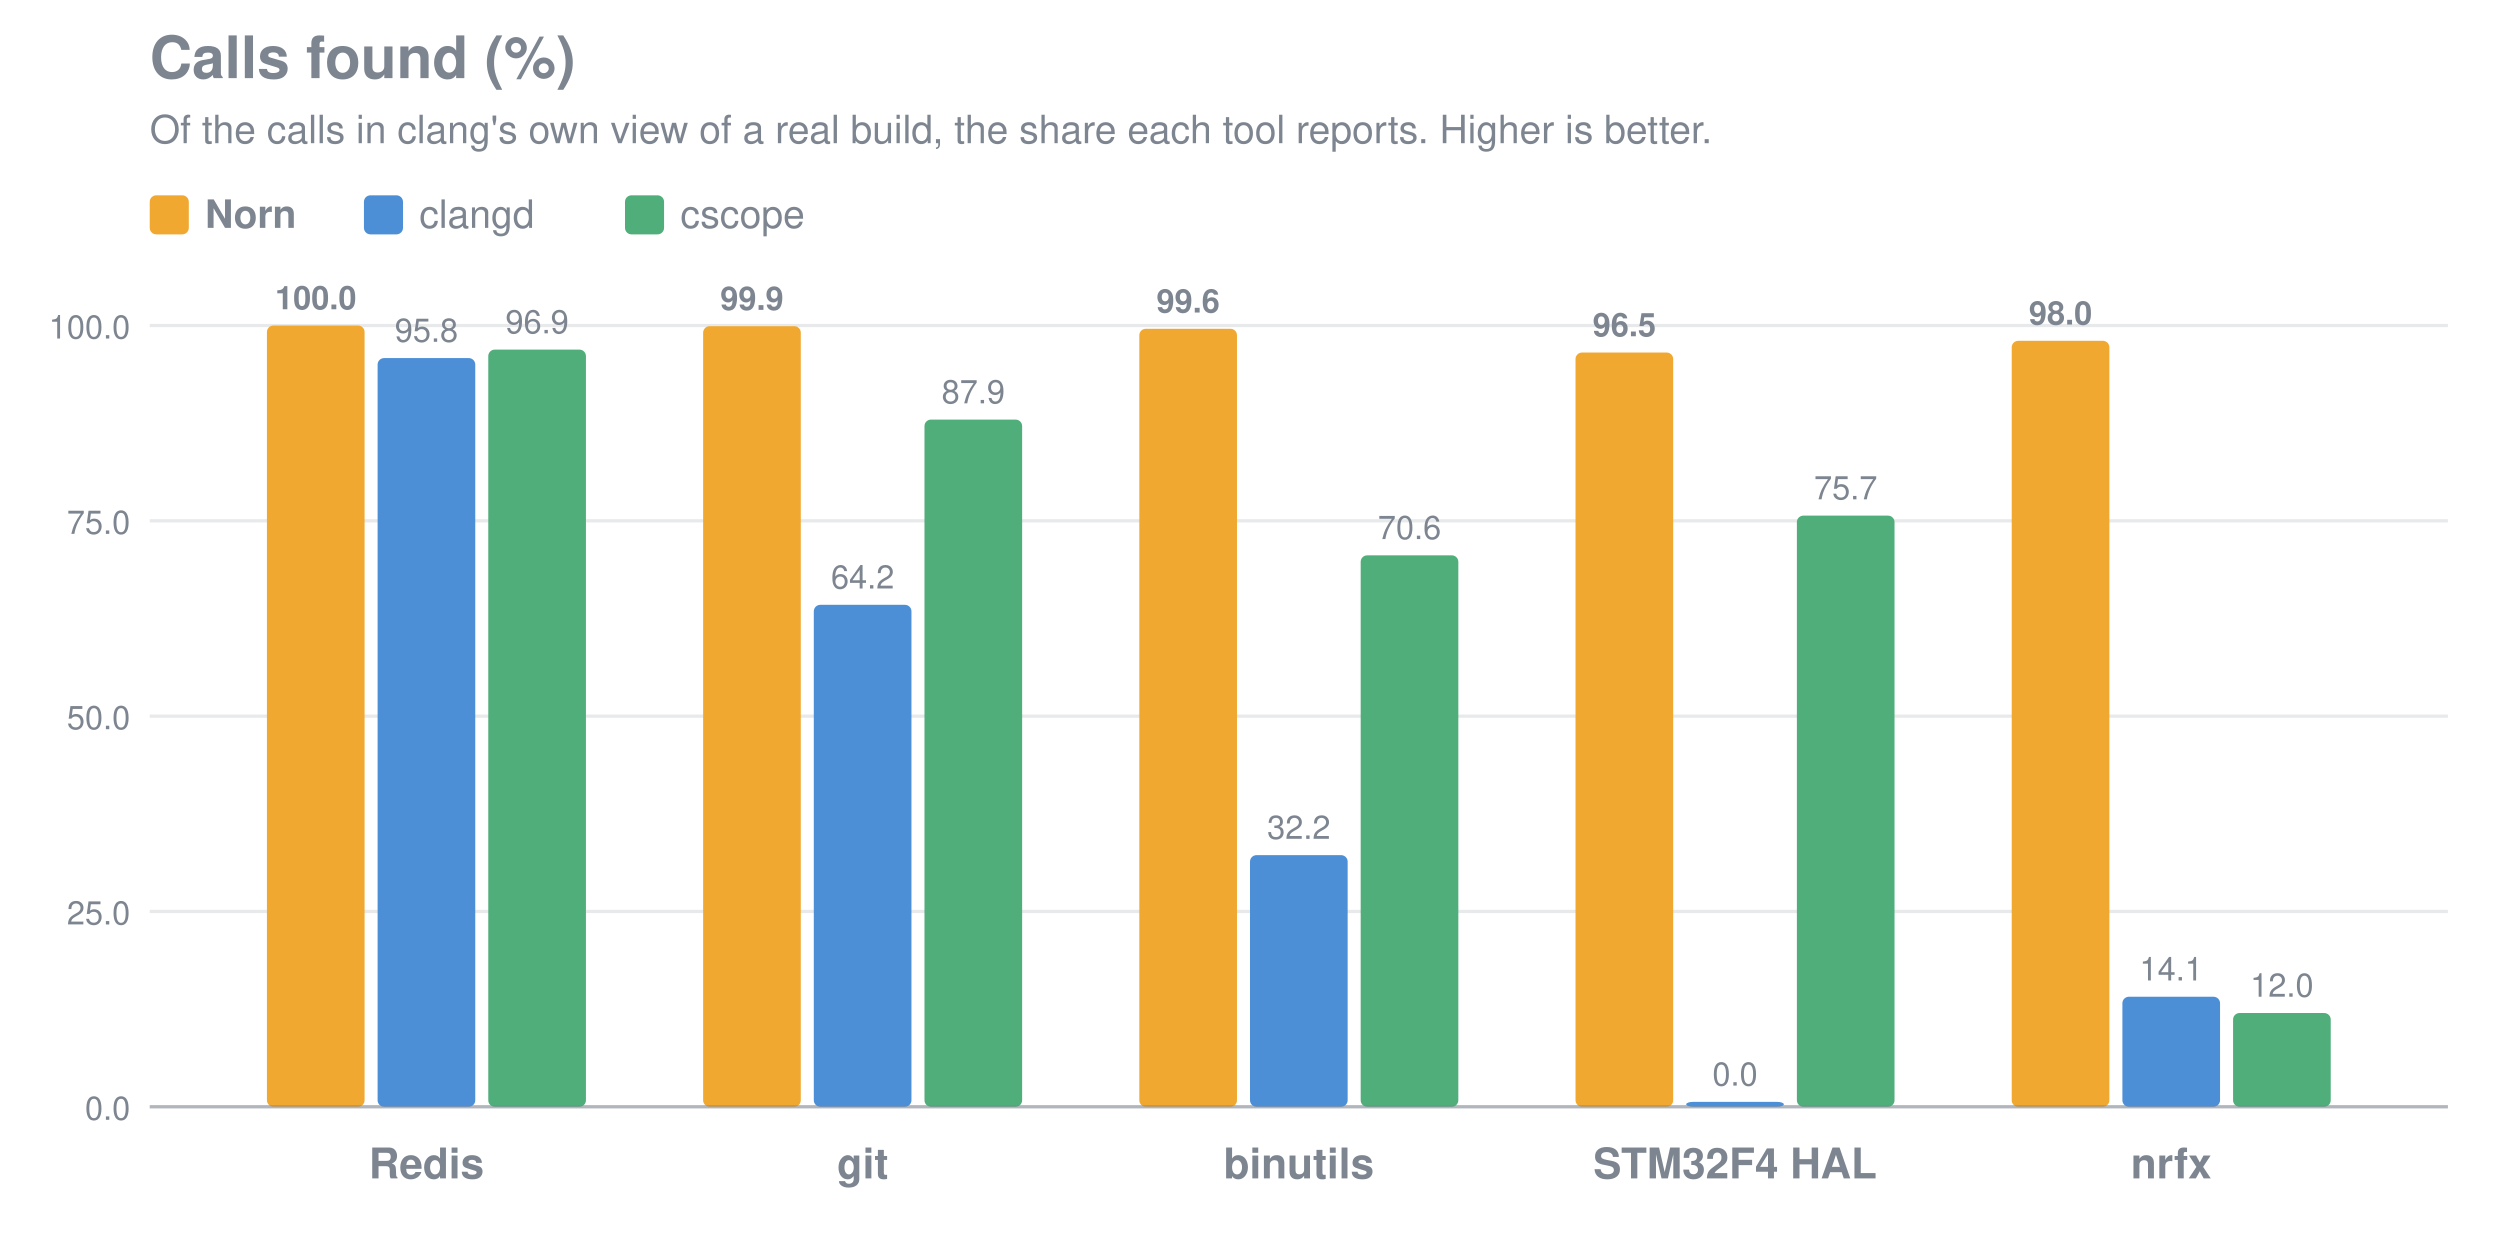
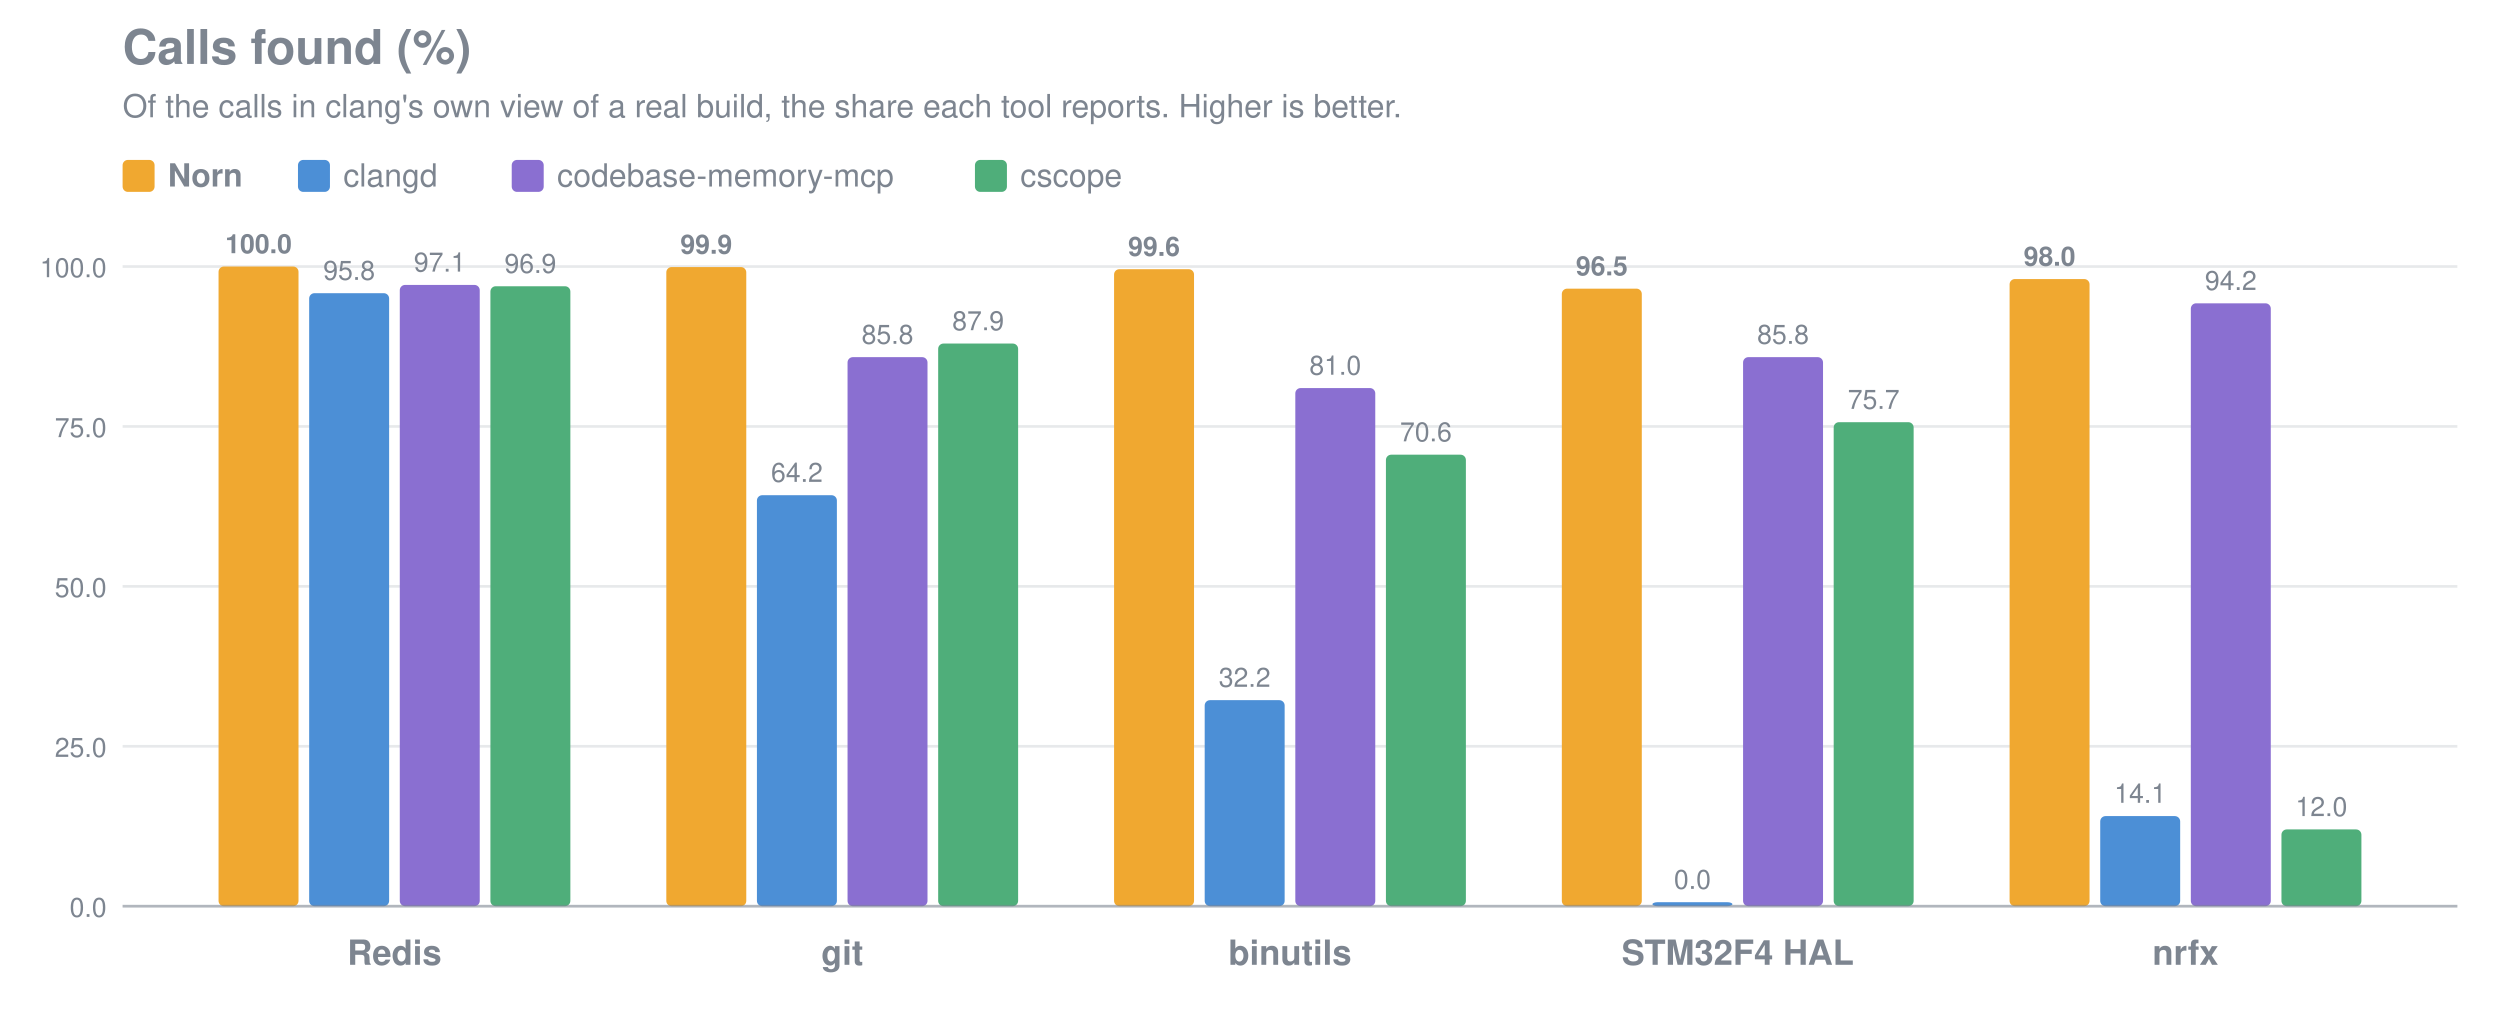
- <svg xmlns="http://www.w3.org/2000/svg" width="768" height="386" viewBox="0 0 768 386" font-family="-apple-system,Segoe UI,Helvetica,Arial,sans-serif">
+ <svg xmlns="http://www.w3.org/2000/svg" width="938" height="386" viewBox="0 0 938 386" font-family="-apple-system,Segoe UI,Helvetica,Arial,sans-serif">
  <text x="46" y="24" font-size="18" font-weight="600" fill="#7d8590">Calls found (%)</text>
  <text x="46" y="44" font-size="12" fill="#7d8590">Of the calls in clang's own view of a real build, the share each tool reports. Higher is better.</text>
  <rect x="46" y="60" width="12" height="12" rx="2" fill="#f0a830" />
  <text x="63" y="70" font-size="12" fill="#7d8590" font-weight="700">Norn</text>
  <rect x="111.8" y="60" width="12" height="12" rx="2" fill="#4c8fd6" />
  <text x="128.8" y="70" font-size="12" fill="#7d8590">clangd</text>
-   <rect x="192.0" y="60" width="12" height="12" rx="2" fill="#4fae7a" />
-   <text x="209.0" y="70" font-size="12" fill="#7d8590">cscope</text>
-   <line x1="46" x2="752" y1="340.0" y2="340.0" stroke="#7d8590" stroke-opacity="0.18" />
+   <rect x="192.0" y="60" width="12" height="12" rx="2" fill="#8a6fd1" />
+   <text x="209.0" y="70" font-size="12" fill="#7d8590">codebase-memory-mcp</text>
+   <rect x="365.8" y="60" width="12" height="12" rx="2" fill="#4fae7a" />
+   <text x="382.8" y="70" font-size="12" fill="#7d8590">cscope</text>
+   <line x1="46" x2="922" y1="340.0" y2="340.0" stroke="#7d8590" stroke-opacity="0.18" />
  <text x="40" y="344.0" font-size="10" text-anchor="end" fill="#7d8590">0.0</text>
-   <line x1="46" x2="752" y1="280.0" y2="280.0" stroke="#7d8590" stroke-opacity="0.18" />
+   <line x1="46" x2="922" y1="280.0" y2="280.0" stroke="#7d8590" stroke-opacity="0.18" />
  <text x="40" y="284.0" font-size="10" text-anchor="end" fill="#7d8590">25.0</text>
-   <line x1="46" x2="752" y1="220.0" y2="220.0" stroke="#7d8590" stroke-opacity="0.18" />
+   <line x1="46" x2="922" y1="220.0" y2="220.0" stroke="#7d8590" stroke-opacity="0.18" />
  <text x="40" y="224.0" font-size="10" text-anchor="end" fill="#7d8590">50.0</text>
-   <line x1="46" x2="752" y1="160.0" y2="160.0" stroke="#7d8590" stroke-opacity="0.18" />
+   <line x1="46" x2="922" y1="160.0" y2="160.0" stroke="#7d8590" stroke-opacity="0.18" />
  <text x="40" y="164.0" font-size="10" text-anchor="end" fill="#7d8590">75.0</text>
-   <line x1="46" x2="752" y1="100.0" y2="100.0" stroke="#7d8590" stroke-opacity="0.18" />
+   <line x1="46" x2="922" y1="100.0" y2="100.0" stroke="#7d8590" stroke-opacity="0.18" />
  <text x="40" y="104.0" font-size="10" text-anchor="end" fill="#7d8590">100.0</text>
  <rect x="82" y="100.0" width="30" height="240.0" rx="2" fill="#f0a830" />
  <text x="97.0" y="95.0" font-size="10" text-anchor="middle" fill="#7d8590" font-weight="700">100.0</text>
  <rect x="116" y="110.0" width="30" height="230.0" rx="2" fill="#4c8fd6" />
  <text x="131.0" y="105.0" font-size="10" text-anchor="middle" fill="#7d8590">95.8</text>
-   <rect x="150" y="107.4" width="30" height="232.6" rx="2" fill="#4fae7a" />
-   <text x="165.0" y="102.4" font-size="10" text-anchor="middle" fill="#7d8590">96.9</text>
-   <text x="131.0" y="362" font-size="13" font-weight="600" text-anchor="middle" fill="#7d8590">Redis</text>
-   <rect x="216" y="100.2" width="30" height="239.8" rx="2" fill="#f0a830" />
-   <text x="231.0" y="95.2" font-size="10" text-anchor="middle" fill="#7d8590" font-weight="700">99.9</text>
-   <rect x="250" y="185.8" width="30" height="154.2" rx="2" fill="#4c8fd6" />
-   <text x="265.0" y="180.8" font-size="10" text-anchor="middle" fill="#7d8590">64.2</text>
-   <rect x="284" y="128.9" width="30" height="211.1" rx="2" fill="#4fae7a" />
-   <text x="299.0" y="123.9" font-size="10" text-anchor="middle" fill="#7d8590">87.9</text>
-   <text x="265.0" y="362" font-size="13" font-weight="600" text-anchor="middle" fill="#7d8590">git</text>
-   <rect x="350" y="101.0" width="30" height="239.0" rx="2" fill="#f0a830" />
-   <text x="365.0" y="96.0" font-size="10" text-anchor="middle" fill="#7d8590" font-weight="700">99.6</text>
-   <rect x="384" y="262.7" width="30" height="77.3" rx="2" fill="#4c8fd6" />
-   <text x="399.0" y="257.7" font-size="10" text-anchor="middle" fill="#7d8590">32.2</text>
-   <rect x="418" y="170.6" width="30" height="169.4" rx="2" fill="#4fae7a" />
-   <text x="433.0" y="165.6" font-size="10" text-anchor="middle" fill="#7d8590">70.6</text>
-   <text x="399.0" y="362" font-size="13" font-weight="600" text-anchor="middle" fill="#7d8590">binutils</text>
-   <rect x="484" y="108.3" width="30" height="231.7" rx="2" fill="#f0a830" />
-   <text x="499.0" y="103.3" font-size="10" text-anchor="middle" fill="#7d8590" font-weight="700">96.5</text>
-   <rect x="518" y="338.5" width="30" height="1.5" rx="2" fill="#4c8fd6" />
-   <text x="533.0" y="333.5" font-size="10" text-anchor="middle" fill="#7d8590">0.0</text>
-   <rect x="552" y="158.4" width="30" height="181.6" rx="2" fill="#4fae7a" />
-   <text x="567.0" y="153.4" font-size="10" text-anchor="middle" fill="#7d8590">75.7</text>
-   <text x="533.0" y="362" font-size="13" font-weight="600" text-anchor="middle" fill="#7d8590">STM32F4 HAL</text>
-   <rect x="618" y="104.7" width="30" height="235.3" rx="2" fill="#f0a830" />
-   <text x="633.0" y="99.7" font-size="10" text-anchor="middle" fill="#7d8590" font-weight="700">98.0</text>
-   <rect x="652" y="306.2" width="30" height="33.8" rx="2" fill="#4c8fd6" />
-   <text x="667.0" y="301.2" font-size="10" text-anchor="middle" fill="#7d8590">14.1</text>
-   <rect x="686" y="311.2" width="30" height="28.8" rx="2" fill="#4fae7a" />
-   <text x="701.0" y="306.2" font-size="10" text-anchor="middle" fill="#7d8590">12.0</text>
-   <text x="667.0" y="362" font-size="13" font-weight="600" text-anchor="middle" fill="#7d8590">nrfx</text>
-   <line x1="46" x2="752" y1="340" y2="340" stroke="#7d8590" stroke-opacity="0.5" />
+   <rect x="150" y="106.9" width="30" height="233.1" rx="2" fill="#8a6fd1" />
+   <text x="165.0" y="101.9" font-size="10" text-anchor="middle" fill="#7d8590">97.1</text>
+   <rect x="184" y="107.4" width="30" height="232.6" rx="2" fill="#4fae7a" />
+   <text x="199.0" y="102.4" font-size="10" text-anchor="middle" fill="#7d8590">96.9</text>
+   <text x="148.0" y="362" font-size="13" font-weight="600" text-anchor="middle" fill="#7d8590">Redis</text>
+   <rect x="250" y="100.2" width="30" height="239.8" rx="2" fill="#f0a830" />
+   <text x="265.0" y="95.2" font-size="10" text-anchor="middle" fill="#7d8590" font-weight="700">99.9</text>
+   <rect x="284" y="185.8" width="30" height="154.2" rx="2" fill="#4c8fd6" />
+   <text x="299.0" y="180.8" font-size="10" text-anchor="middle" fill="#7d8590">64.2</text>
+   <rect x="318" y="134.0" width="30" height="206.0" rx="2" fill="#8a6fd1" />
+   <text x="333.0" y="129.0" font-size="10" text-anchor="middle" fill="#7d8590">85.8</text>
+   <rect x="352" y="128.9" width="30" height="211.1" rx="2" fill="#4fae7a" />
+   <text x="367.0" y="123.9" font-size="10" text-anchor="middle" fill="#7d8590">87.9</text>
+   <text x="316.0" y="362" font-size="13" font-weight="600" text-anchor="middle" fill="#7d8590">git</text>
+   <rect x="418" y="101.0" width="30" height="239.0" rx="2" fill="#f0a830" />
+   <text x="433.0" y="96.0" font-size="10" text-anchor="middle" fill="#7d8590" font-weight="700">99.6</text>
+   <rect x="452" y="262.7" width="30" height="77.3" rx="2" fill="#4c8fd6" />
+   <text x="467.0" y="257.7" font-size="10" text-anchor="middle" fill="#7d8590">32.2</text>
+   <rect x="486" y="145.6" width="30" height="194.4" rx="2" fill="#8a6fd1" />
+   <text x="501.0" y="140.6" font-size="10" text-anchor="middle" fill="#7d8590">81.0</text>
+   <rect x="520" y="170.6" width="30" height="169.4" rx="2" fill="#4fae7a" />
+   <text x="535.0" y="165.6" font-size="10" text-anchor="middle" fill="#7d8590">70.6</text>
+   <text x="484.0" y="362" font-size="13" font-weight="600" text-anchor="middle" fill="#7d8590">binutils</text>
+   <rect x="586" y="108.3" width="30" height="231.7" rx="2" fill="#f0a830" />
+   <text x="601.0" y="103.3" font-size="10" text-anchor="middle" fill="#7d8590" font-weight="700">96.5</text>
+   <rect x="620" y="338.5" width="30" height="1.5" rx="2" fill="#4c8fd6" />
+   <text x="635.0" y="333.5" font-size="10" text-anchor="middle" fill="#7d8590">0.0</text>
+   <rect x="654" y="134.0" width="30" height="206.0" rx="2" fill="#8a6fd1" />
+   <text x="669.0" y="129.0" font-size="10" text-anchor="middle" fill="#7d8590">85.8</text>
+   <rect x="688" y="158.4" width="30" height="181.6" rx="2" fill="#4fae7a" />
+   <text x="703.0" y="153.4" font-size="10" text-anchor="middle" fill="#7d8590">75.7</text>
+   <text x="652.0" y="362" font-size="13" font-weight="600" text-anchor="middle" fill="#7d8590">STM32F4 HAL</text>
+   <rect x="754" y="104.7" width="30" height="235.3" rx="2" fill="#f0a830" />
+   <text x="769.0" y="99.7" font-size="10" text-anchor="middle" fill="#7d8590" font-weight="700">98.0</text>
+   <rect x="788" y="306.2" width="30" height="33.8" rx="2" fill="#4c8fd6" />
+   <text x="803.0" y="301.2" font-size="10" text-anchor="middle" fill="#7d8590">14.1</text>
+   <rect x="822" y="113.8" width="30" height="226.2" rx="2" fill="#8a6fd1" />
+   <text x="837.0" y="108.8" font-size="10" text-anchor="middle" fill="#7d8590">94.2</text>
+   <rect x="856" y="311.2" width="30" height="28.8" rx="2" fill="#4fae7a" />
+   <text x="871.0" y="306.2" font-size="10" text-anchor="middle" fill="#7d8590">12.0</text>
+   <text x="820.0" y="362" font-size="13" font-weight="600" text-anchor="middle" fill="#7d8590">nrfx</text>
+   <line x1="46" x2="922" y1="340" y2="340" stroke="#7d8590" stroke-opacity="0.5" />
</svg>
